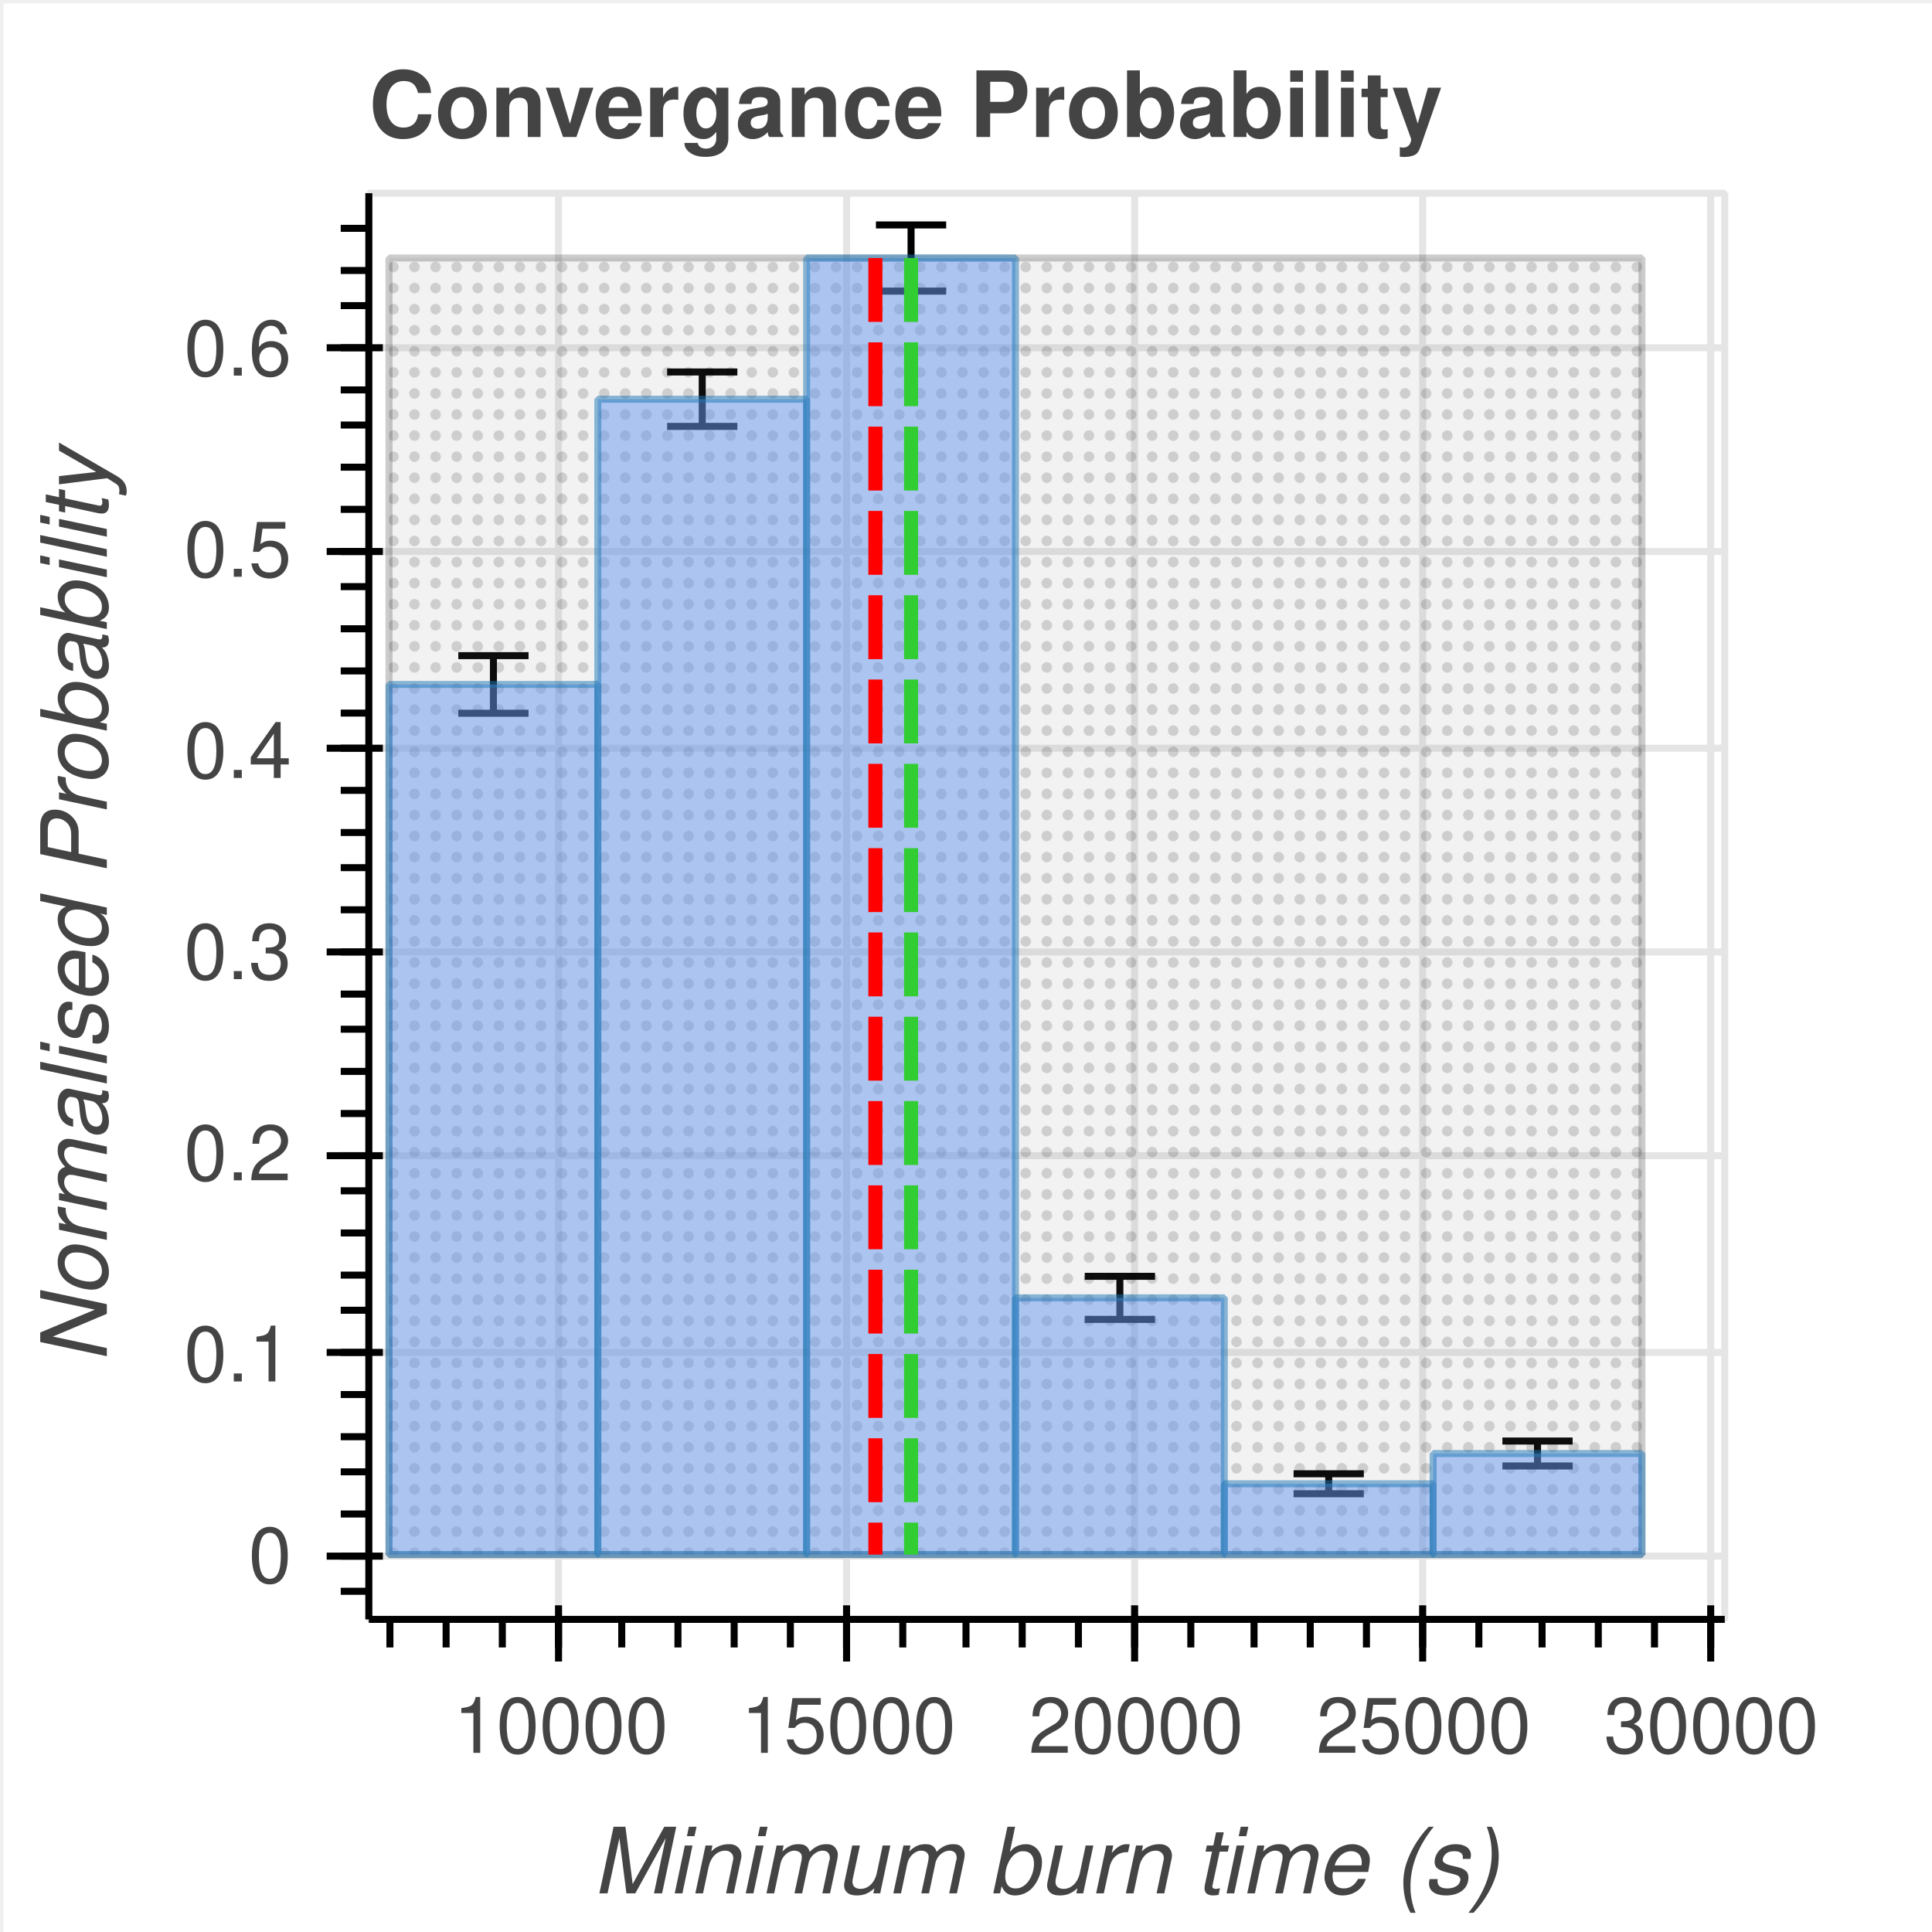
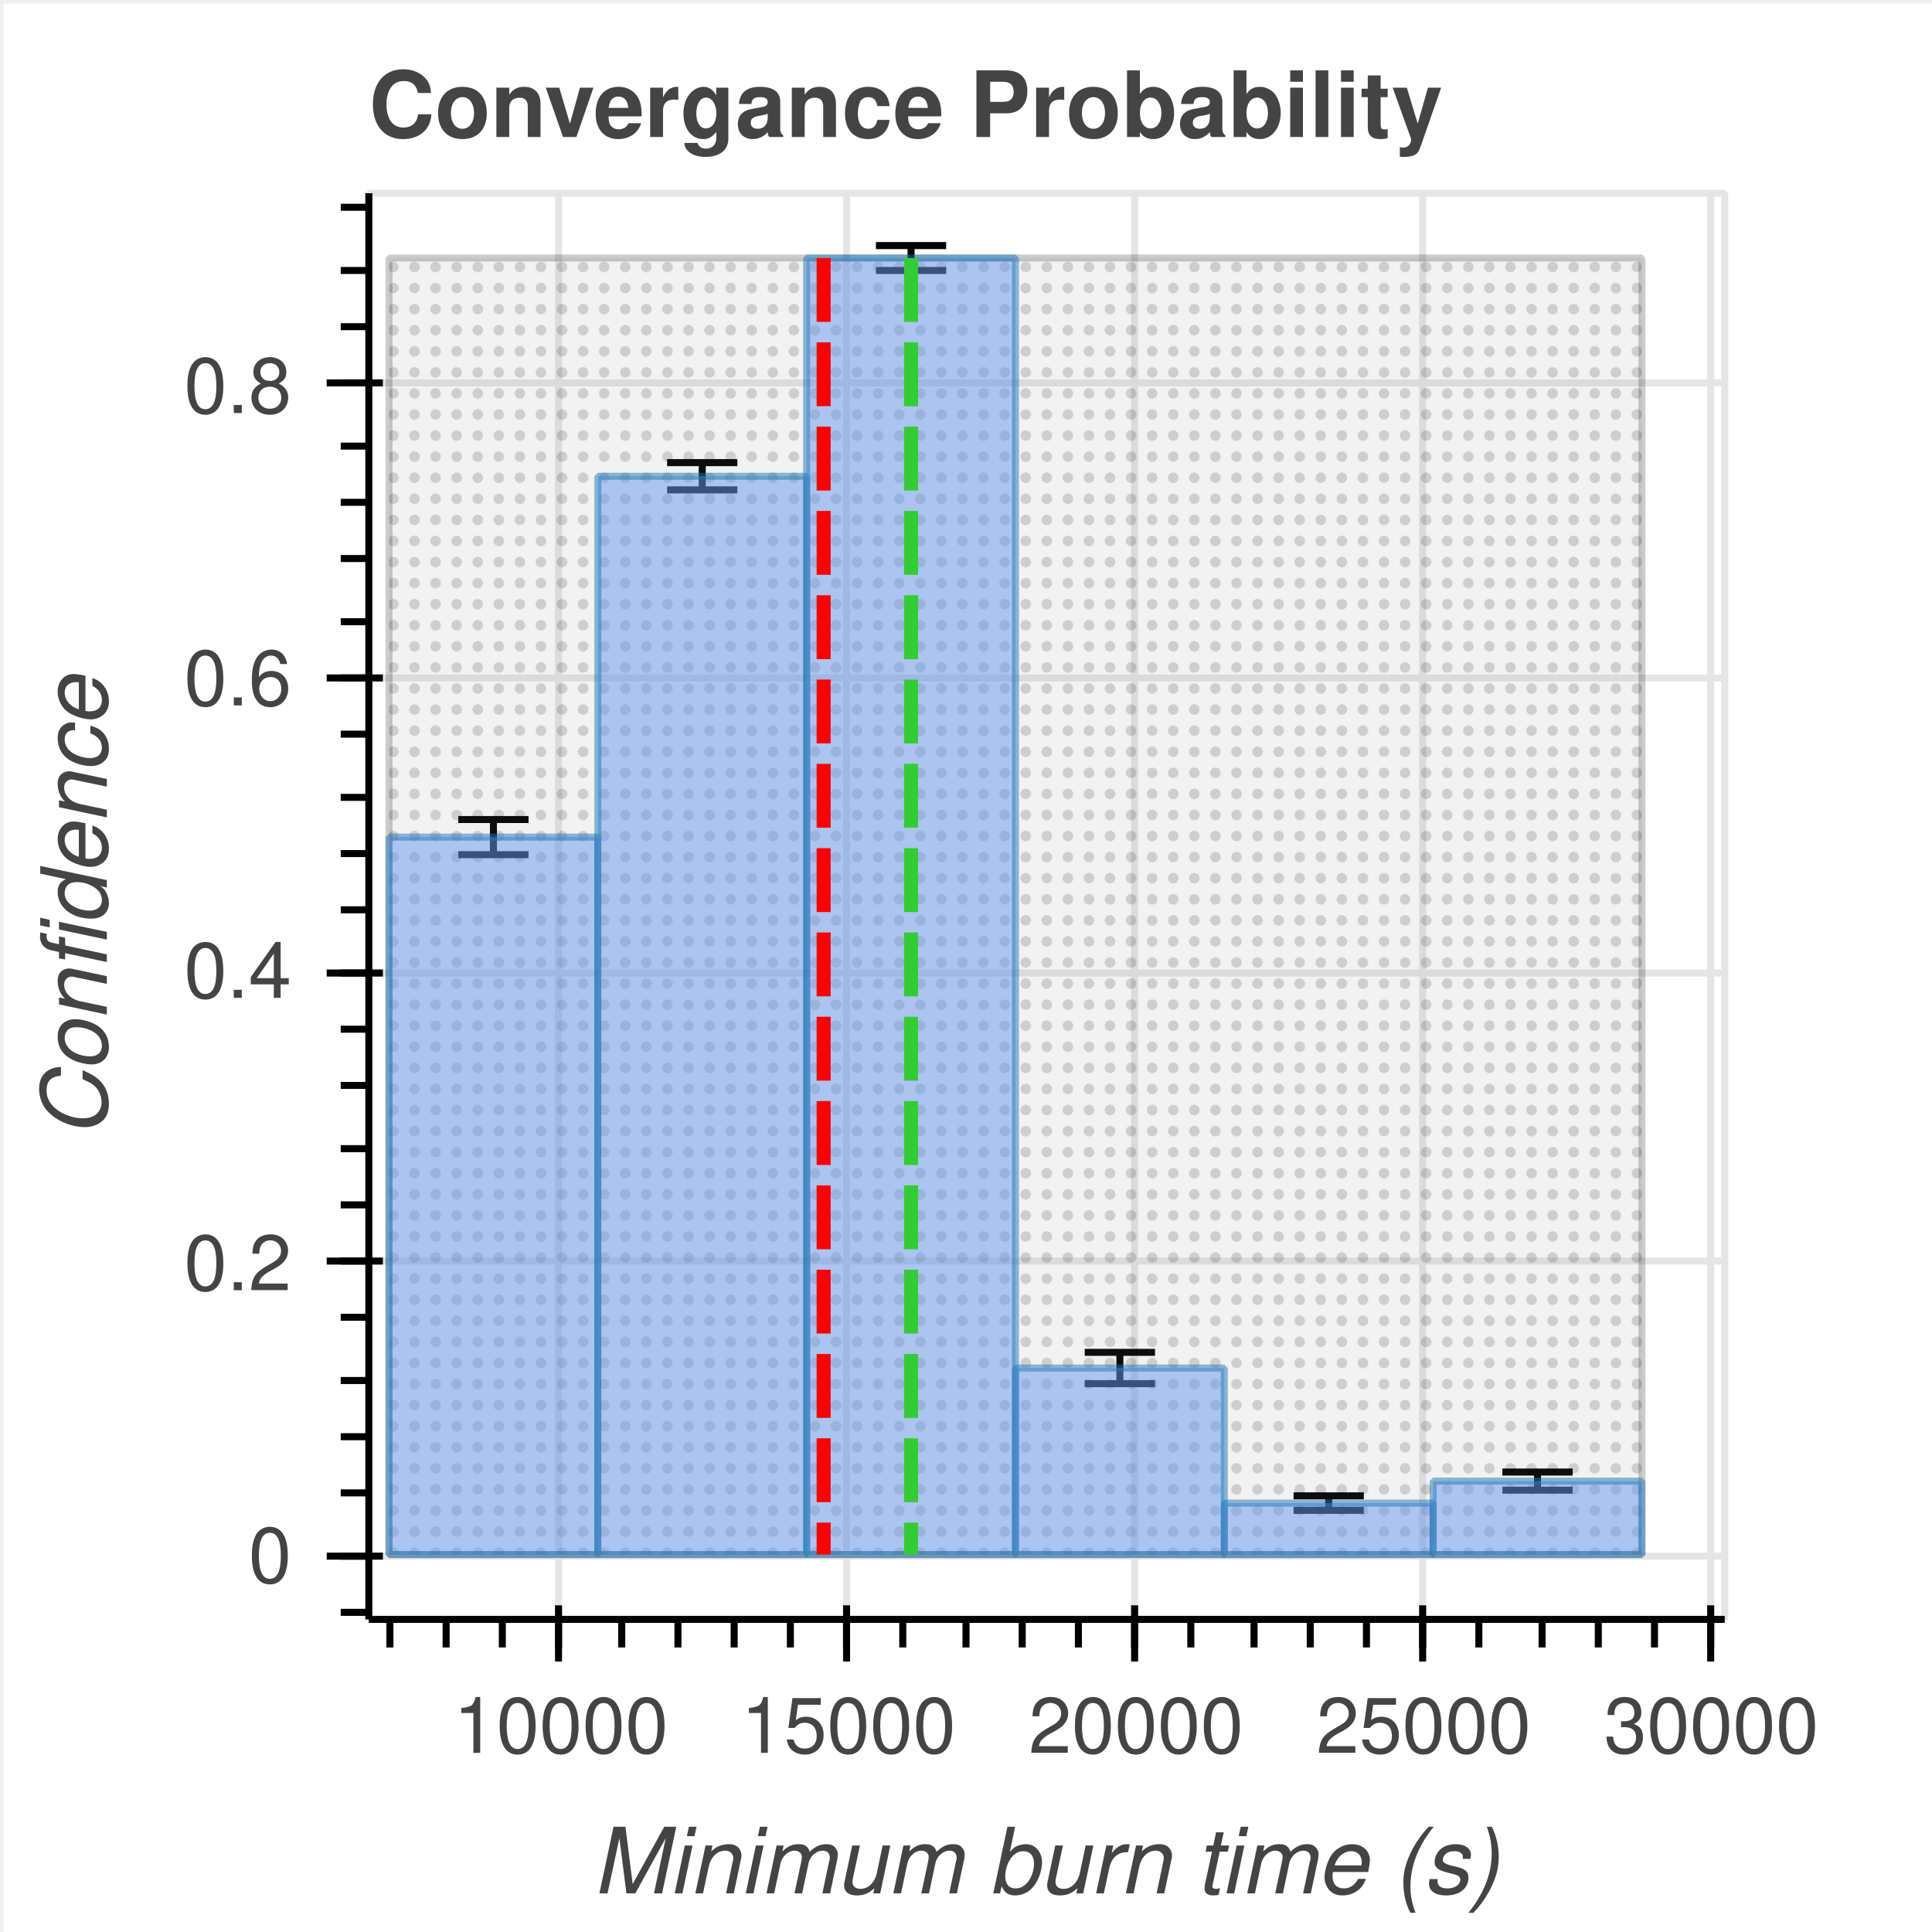
<svg xmlns="http://www.w3.org/2000/svg" version="1.1" width="275" height="275">
  <defs>
-     <clipPath id="okABQofDHxrS">
+     <clipPath id="VFDpTbkfrGnM">
      <path fill="none" stroke="none" d="M 52.5 27.5 L 245.5 27.5 L 245.5 230.5 L 52.5 230.5 L 52.5 27.5 Z" />
    </clipPath>
-     <clipPath id="AQzSIJXloeVr">
+     <clipPath id="zRrkATQVgLIH">
      <path fill="none" stroke="none" d="M 52.5 27.5 L 245.5 27.5 L 245.5 230.5 L 52.5 230.5 L 52.5 27.5 Z" />
    </clipPath>
-     <clipPath id="FKmICSqBufCD">
+     <clipPath id="oBVTkPAOkBqg">
      <path fill="none" stroke="none" d="M 52.5 27.5 L 245.5 27.5 L 245.5 230.5 L 52.5 230.5 L 52.5 27.5 Z" />
    </clipPath>
-     <clipPath id="PNTQvbhWuPrF">
+     <clipPath id="JeRybJEhAfVf">
      <path fill="none" stroke="none" d="M 52.5 27.5 L 245.5 27.5 L 245.5 230.5 L 52.5 230.5 L 52.5 27.5 Z" />
    </clipPath>
-     <pattern id="PebWkRNAfdTr" width="3" height="3" patternUnits="userSpaceOnUse">
+     <pattern id="bHtCPwIXaDcD" width="3" height="3" patternUnits="userSpaceOnUse">
      <path fill="rgb(0,0,0)" stroke="none" paint-order="stroke" d="M 2.75 2 A 0.75 0.75 0 0 0 1.25 2 A 0.75 0.75 0 0 0 2.75 2" fill-opacity="0.149" />
    </pattern>
-     <clipPath id="bGWlvaFXuKvc">
+     <clipPath id="JvSUWaHzgOUM">
      <path fill="none" stroke="none" d="M 52.5 27.5 L 245.5 27.5 L 245.5 230.5 L 52.5 230.5 L 52.5 27.5 Z" />
    </clipPath>
-     <clipPath id="RPecKzwrkXbd">
+     <clipPath id="SochBJWfNEnA">
      <path fill="none" stroke="none" d="M 52.5 27.5 L 245.5 27.5 L 245.5 230.5 L 52.5 230.5 L 52.5 27.5 Z" />
    </clipPath>
-     <clipPath id="PedVrWTyPXeV">
+     <clipPath id="DVoDdqXeSLkz">
      <path fill="none" stroke="none" d="M 52.5 27.5 L 245.5 27.5 L 245.5 230.5 L 52.5 230.5 L 52.5 27.5 Z" />
    </clipPath>
-     <clipPath id="enyTIveJevmE">
+     <clipPath id="evdVPaLEJGcU">
      <path fill="none" stroke="none" d="M 52.5 27.5 L 245.5 27.5 L 245.5 230.5 L 52.5 230.5 L 52.5 27.5 Z" />
    </clipPath>
  </defs>
  <path fill="rgb(255,255,255)" stroke="none" paint-order="stroke" d="M 0.5 0.5 L 275.5 0.5 L 275.5 275.5 L 0.5 275.5 L 0.5 0.5 Z" fill-opacity="1" />
  <rect fill="#FFFFFF" stroke="none" x="52" y="27" width="193" height="203" transform="matrix(1, 0, 0, 1, 0.5, 0.5)" />
  <path fill="rgb(255,255,255)" stroke="none" paint-order="stroke" d="M 52.5 27.5 L 245.5 27.5 L 245.5 230.5 L 52.5 230.5 L 52.5 27.5 Z" fill-opacity="1" />
  <path fill="none" stroke="rgb(229,229,229)" paint-order="fill" d="M 52.5 27.5 L 245.5 27.5 L 245.5 230.5 L 52.5 230.5 L 52.5 27.5 Z" stroke-opacity="1" stroke-linejoin="bevel" stroke-miterlimit="10" />
-   <path fill="none" stroke="rgb(229,229,229)" paint-order="fill" d="M 79.5 230.5 L 79.5 27.5 M 120.5 230.5 L 120.5 27.5 M 161.5 230.5 L 161.5 27.5 M 202.5 230.5 L 202.5 27.5 M 243.5 230.5 L 243.5 27.5" stroke-opacity="1" stroke-linejoin="bevel" stroke-miterlimit="10" clip-path="url(#okABQofDHxrS)" />
-   <path fill="none" stroke="rgb(229,229,229)" paint-order="fill" d="M 52.5 221.5 L 245.5 221.5 M 52.5 192.5 L 245.5 192.5 M 52.5 164.5 L 245.5 164.5 M 52.5 135.5 L 245.5 135.5 M 52.5 106.5 L 245.5 106.5 M 52.5 78.5 L 245.5 78.5 M 52.5 49.5 L 245.5 49.5" stroke-opacity="1" stroke-linejoin="bevel" stroke-miterlimit="10" clip-path="url(#AQzSIJXloeVr)" />
-   <path fill="none" stroke="rgb(0,0,0)" paint-order="fill" d="M 70.233 93.325 L 70.233 101.525" stroke-opacity="1" stroke-linejoin="bevel" stroke-miterlimit="10" clip-path="url(#FKmICSqBufCD)" />
-   <path fill="none" stroke="rgb(0,0,0)" paint-order="fill" d="M 99.956 52.947 L 99.956 60.695" stroke-opacity="1" stroke-linejoin="bevel" stroke-miterlimit="10" clip-path="url(#FKmICSqBufCD)" />
-   <path fill="none" stroke="rgb(0,0,0)" paint-order="fill" d="M 129.68 32.018 L 129.68 41.437" stroke-opacity="1" stroke-linejoin="bevel" stroke-miterlimit="10" clip-path="url(#FKmICSqBufCD)" />
-   <path fill="none" stroke="rgb(0,0,0)" paint-order="fill" d="M 159.403 181.669 L 159.403 187.803" stroke-opacity="1" stroke-linejoin="bevel" stroke-miterlimit="10" clip-path="url(#FKmICSqBufCD)" />
-   <path fill="none" stroke="rgb(0,0,0)" paint-order="fill" d="M 189.127 209.776 L 189.127 212.619" stroke-opacity="1" stroke-linejoin="bevel" stroke-miterlimit="10" clip-path="url(#FKmICSqBufCD)" />
-   <path fill="none" stroke="rgb(0,0,0)" paint-order="fill" d="M 218.85 205.118 L 218.85 208.667" stroke-opacity="1" stroke-linejoin="bevel" stroke-miterlimit="10" clip-path="url(#FKmICSqBufCD)" />
-   <path fill="none" stroke="rgb(0,0,0)" paint-order="fill" d="M 65.233 93.325 L 75.233 93.325" stroke-opacity="1" stroke-linejoin="bevel" stroke-miterlimit="10" clip-path="url(#FKmICSqBufCD)" />
-   <path fill="none" stroke="rgb(0,0,0)" paint-order="fill" d="M 94.956 52.947 L 104.956 52.947" stroke-opacity="1" stroke-linejoin="bevel" stroke-miterlimit="10" clip-path="url(#FKmICSqBufCD)" />
-   <path fill="none" stroke="rgb(0,0,0)" paint-order="fill" d="M 124.68 32.018 L 134.68 32.018" stroke-opacity="1" stroke-linejoin="bevel" stroke-miterlimit="10" clip-path="url(#FKmICSqBufCD)" />
-   <path fill="none" stroke="rgb(0,0,0)" paint-order="fill" d="M 154.403 181.669 L 164.403 181.669" stroke-opacity="1" stroke-linejoin="bevel" stroke-miterlimit="10" clip-path="url(#FKmICSqBufCD)" />
-   <path fill="none" stroke="rgb(0,0,0)" paint-order="fill" d="M 184.127 209.776 L 194.127 209.776" stroke-opacity="1" stroke-linejoin="bevel" stroke-miterlimit="10" clip-path="url(#FKmICSqBufCD)" />
-   <path fill="none" stroke="rgb(0,0,0)" paint-order="fill" d="M 213.85 205.118 L 223.85 205.118" stroke-opacity="1" stroke-linejoin="bevel" stroke-miterlimit="10" clip-path="url(#FKmICSqBufCD)" />
-   <path fill="none" stroke="rgb(0,0,0)" paint-order="fill" d="M 75.233 101.525 L 65.233 101.525" stroke-opacity="1" stroke-linejoin="bevel" stroke-miterlimit="10" clip-path="url(#FKmICSqBufCD)" />
-   <path fill="none" stroke="rgb(0,0,0)" paint-order="fill" d="M 104.956 60.695 L 94.956 60.695" stroke-opacity="1" stroke-linejoin="bevel" stroke-miterlimit="10" clip-path="url(#FKmICSqBufCD)" />
-   <path fill="none" stroke="rgb(0,0,0)" paint-order="fill" d="M 134.68 41.437 L 124.68 41.437" stroke-opacity="1" stroke-linejoin="bevel" stroke-miterlimit="10" clip-path="url(#FKmICSqBufCD)" />
-   <path fill="none" stroke="rgb(0,0,0)" paint-order="fill" d="M 164.403 187.803 L 154.403 187.803" stroke-opacity="1" stroke-linejoin="bevel" stroke-miterlimit="10" clip-path="url(#FKmICSqBufCD)" />
-   <path fill="none" stroke="rgb(0,0,0)" paint-order="fill" d="M 194.127 212.619 L 184.127 212.619" stroke-opacity="1" stroke-linejoin="bevel" stroke-miterlimit="10" clip-path="url(#FKmICSqBufCD)" />
-   <path fill="none" stroke="rgb(0,0,0)" paint-order="fill" d="M 223.85 208.667 L 213.85 208.667" stroke-opacity="1" stroke-linejoin="bevel" stroke-miterlimit="10" clip-path="url(#FKmICSqBufCD)" />
-   <path fill="rgb(128,128,128)" stroke="none" paint-order="stroke" d="M 55.371 36.727 L 233.712 36.727 L 233.712 221.273 L 55.371 221.273 L 55.371 36.727 Z" fill-opacity="0.102" clip-path="url(#PNTQvbhWuPrF)" />
-   <path fill="url(#PebWkRNAfdTr)" stroke="rgb(0,0,0)" paint-order="fill" d="M 55.371 36.727 L 233.712 36.727 L 233.712 221.273 L 55.371 221.273 L 55.371 36.727 Z" clip-path="url(#PNTQvbhWuPrF)" stroke-opacity="0.2" stroke-linejoin="bevel" stroke-miterlimit="10" />
-   <path fill="rgb(100,149,237)" stroke="rgb(31,119,180)" paint-order="fill" d="M 55.371 97.425 L 85.094 97.425 L 85.094 221.273 L 55.371 221.273 L 55.371 97.425 Z" fill-opacity="0.502" clip-path="url(#bGWlvaFXuKvc)" stroke-opacity="0.502" stroke-linejoin="bevel" stroke-miterlimit="10" />
-   <path fill="rgb(100,149,237)" stroke="rgb(31,119,180)" paint-order="fill" d="M 85.094 56.821 L 114.818 56.821 L 114.818 221.273 L 85.094 221.273 L 85.094 56.821 Z" fill-opacity="0.502" clip-path="url(#bGWlvaFXuKvc)" stroke-opacity="0.502" stroke-linejoin="bevel" stroke-miterlimit="10" />
-   <path fill="rgb(100,149,237)" stroke="rgb(31,119,180)" paint-order="fill" d="M 114.818 36.727 L 144.541 36.727 L 144.541 221.273 L 114.818 221.273 L 114.818 36.727 Z" fill-opacity="0.502" clip-path="url(#bGWlvaFXuKvc)" stroke-opacity="0.502" stroke-linejoin="bevel" stroke-miterlimit="10" />
-   <path fill="rgb(100,149,237)" stroke="rgb(31,119,180)" paint-order="fill" d="M 144.541 184.736 L 174.265 184.736 L 174.265 221.273 L 144.541 221.273 L 144.541 184.736 Z" fill-opacity="0.502" clip-path="url(#bGWlvaFXuKvc)" stroke-opacity="0.502" stroke-linejoin="bevel" stroke-miterlimit="10" />
-   <path fill="rgb(100,149,237)" stroke="rgb(31,119,180)" paint-order="fill" d="M 174.265 211.198 L 203.989 211.198 L 203.989 221.273 L 174.265 221.273 L 174.265 211.198 Z" fill-opacity="0.502" clip-path="url(#bGWlvaFXuKvc)" stroke-opacity="0.502" stroke-linejoin="bevel" stroke-miterlimit="10" />
-   <path fill="rgb(100,149,237)" stroke="rgb(31,119,180)" paint-order="fill" d="M 203.989 206.892 L 233.712 206.892 L 233.712 221.273 L 203.989 221.273 L 203.989 206.892 Z" fill-opacity="0.502" clip-path="url(#bGWlvaFXuKvc)" stroke-opacity="0.502" stroke-linejoin="bevel" stroke-miterlimit="10" />
+   <path fill="none" stroke="rgb(229,229,229)" paint-order="fill" d="M 79.5 230.5 L 79.5 27.5 M 120.5 230.5 L 120.5 27.5 M 161.5 230.5 L 161.5 27.5 M 202.5 230.5 L 202.5 27.5 M 243.5 230.5 L 243.5 27.5" stroke-opacity="1" stroke-linejoin="bevel" stroke-miterlimit="10" clip-path="url(#VFDpTbkfrGnM)" />
+   <path fill="none" stroke="rgb(229,229,229)" paint-order="fill" d="M 52.5 221.5 L 245.5 221.5 M 52.5 179.5 L 245.5 179.5 M 52.5 138.5 L 245.5 138.5 M 52.5 96.5 L 245.5 96.5 M 52.5 54.5 L 245.5 54.5" stroke-opacity="1" stroke-linejoin="bevel" stroke-miterlimit="10" clip-path="url(#zRrkATQVgLIH)" />
+   <path fill="none" stroke="rgb(0,0,0)" paint-order="fill" d="M 70.233 116.651 L 70.233 121.654" stroke-opacity="1" stroke-linejoin="bevel" stroke-miterlimit="10" clip-path="url(#oBVTkPAOkBqg)" />
+   <path fill="none" stroke="rgb(0,0,0)" paint-order="fill" d="M 99.956 65.85 L 99.956 69.729" stroke-opacity="1" stroke-linejoin="bevel" stroke-miterlimit="10" clip-path="url(#oBVTkPAOkBqg)" />
+   <path fill="none" stroke="rgb(0,0,0)" paint-order="fill" d="M 129.68 34.954 L 129.68 38.5" stroke-opacity="1" stroke-linejoin="bevel" stroke-miterlimit="10" clip-path="url(#oBVTkPAOkBqg)" />
+   <path fill="none" stroke="rgb(0,0,0)" paint-order="fill" d="M 159.403 192.491 L 159.403 196.95" stroke-opacity="1" stroke-linejoin="bevel" stroke-miterlimit="10" clip-path="url(#oBVTkPAOkBqg)" />
+   <path fill="none" stroke="rgb(0,0,0)" paint-order="fill" d="M 189.127 212.918 L 189.127 214.984" stroke-opacity="1" stroke-linejoin="bevel" stroke-miterlimit="10" clip-path="url(#oBVTkPAOkBqg)" />
+   <path fill="none" stroke="rgb(0,0,0)" paint-order="fill" d="M 218.85 209.533 L 218.85 212.111" stroke-opacity="1" stroke-linejoin="bevel" stroke-miterlimit="10" clip-path="url(#oBVTkPAOkBqg)" />
+   <path fill="none" stroke="rgb(0,0,0)" paint-order="fill" d="M 65.233 116.651 L 75.233 116.651" stroke-opacity="1" stroke-linejoin="bevel" stroke-miterlimit="10" clip-path="url(#oBVTkPAOkBqg)" />
+   <path fill="none" stroke="rgb(0,0,0)" paint-order="fill" d="M 94.956 65.85 L 104.956 65.85" stroke-opacity="1" stroke-linejoin="bevel" stroke-miterlimit="10" clip-path="url(#oBVTkPAOkBqg)" />
+   <path fill="none" stroke="rgb(0,0,0)" paint-order="fill" d="M 124.68 34.954 L 134.68 34.954" stroke-opacity="1" stroke-linejoin="bevel" stroke-miterlimit="10" clip-path="url(#oBVTkPAOkBqg)" />
+   <path fill="none" stroke="rgb(0,0,0)" paint-order="fill" d="M 154.403 192.491 L 164.403 192.491" stroke-opacity="1" stroke-linejoin="bevel" stroke-miterlimit="10" clip-path="url(#oBVTkPAOkBqg)" />
+   <path fill="none" stroke="rgb(0,0,0)" paint-order="fill" d="M 184.127 212.918 L 194.127 212.918" stroke-opacity="1" stroke-linejoin="bevel" stroke-miterlimit="10" clip-path="url(#oBVTkPAOkBqg)" />
+   <path fill="none" stroke="rgb(0,0,0)" paint-order="fill" d="M 213.85 209.533 L 223.85 209.533" stroke-opacity="1" stroke-linejoin="bevel" stroke-miterlimit="10" clip-path="url(#oBVTkPAOkBqg)" />
+   <path fill="none" stroke="rgb(0,0,0)" paint-order="fill" d="M 75.233 121.654 L 65.233 121.654" stroke-opacity="1" stroke-linejoin="bevel" stroke-miterlimit="10" clip-path="url(#oBVTkPAOkBqg)" />
+   <path fill="none" stroke="rgb(0,0,0)" paint-order="fill" d="M 104.956 69.729 L 94.956 69.729" stroke-opacity="1" stroke-linejoin="bevel" stroke-miterlimit="10" clip-path="url(#oBVTkPAOkBqg)" />
+   <path fill="none" stroke="rgb(0,0,0)" paint-order="fill" d="M 134.68 38.5 L 124.68 38.5" stroke-opacity="1" stroke-linejoin="bevel" stroke-miterlimit="10" clip-path="url(#oBVTkPAOkBqg)" />
+   <path fill="none" stroke="rgb(0,0,0)" paint-order="fill" d="M 164.403 196.95 L 154.403 196.95" stroke-opacity="1" stroke-linejoin="bevel" stroke-miterlimit="10" clip-path="url(#oBVTkPAOkBqg)" />
+   <path fill="none" stroke="rgb(0,0,0)" paint-order="fill" d="M 194.127 214.984 L 184.127 214.984" stroke-opacity="1" stroke-linejoin="bevel" stroke-miterlimit="10" clip-path="url(#oBVTkPAOkBqg)" />
+   <path fill="none" stroke="rgb(0,0,0)" paint-order="fill" d="M 223.85 212.111 L 213.85 212.111" stroke-opacity="1" stroke-linejoin="bevel" stroke-miterlimit="10" clip-path="url(#oBVTkPAOkBqg)" />
+   <path fill="rgb(128,128,128)" stroke="none" paint-order="stroke" d="M 55.371 36.727 L 233.712 36.727 L 233.712 221.273 L 55.371 221.273 L 55.371 36.727 Z" fill-opacity="0.102" clip-path="url(#JeRybJEhAfVf)" />
+   <path fill="url(#bHtCPwIXaDcD)" stroke="rgb(0,0,0)" paint-order="fill" d="M 55.371 36.727 L 233.712 36.727 L 233.712 221.273 L 55.371 221.273 L 55.371 36.727 Z" clip-path="url(#JeRybJEhAfVf)" stroke-opacity="0.2" stroke-linejoin="bevel" stroke-miterlimit="10" />
+   <path fill="rgb(100,149,237)" stroke="rgb(31,119,180)" paint-order="fill" d="M 55.371 119.153 L 85.094 119.153 L 85.094 221.273 L 55.371 221.273 L 55.371 119.153 Z" fill-opacity="0.502" clip-path="url(#JvSUWaHzgOUM)" stroke-opacity="0.502" stroke-linejoin="bevel" stroke-miterlimit="10" />
+   <path fill="rgb(100,149,237)" stroke="rgb(31,119,180)" paint-order="fill" d="M 85.094 67.789 L 114.818 67.789 L 114.818 221.273 L 85.094 221.273 L 85.094 67.789 Z" fill-opacity="0.502" clip-path="url(#JvSUWaHzgOUM)" stroke-opacity="0.502" stroke-linejoin="bevel" stroke-miterlimit="10" />
+   <path fill="rgb(100,149,237)" stroke="rgb(31,119,180)" paint-order="fill" d="M 114.818 36.727 L 144.541 36.727 L 144.541 221.273 L 114.818 221.273 L 114.818 36.727 Z" fill-opacity="0.502" clip-path="url(#JvSUWaHzgOUM)" stroke-opacity="0.502" stroke-linejoin="bevel" stroke-miterlimit="10" />
+   <path fill="rgb(100,149,237)" stroke="rgb(31,119,180)" paint-order="fill" d="M 144.541 194.72 L 174.265 194.72 L 174.265 221.273 L 144.541 221.273 L 144.541 194.72 Z" fill-opacity="0.502" clip-path="url(#JvSUWaHzgOUM)" stroke-opacity="0.502" stroke-linejoin="bevel" stroke-miterlimit="10" />
+   <path fill="rgb(100,149,237)" stroke="rgb(31,119,180)" paint-order="fill" d="M 174.265 213.951 L 203.989 213.951 L 203.989 221.273 L 174.265 221.273 L 174.265 213.951 Z" fill-opacity="0.502" clip-path="url(#JvSUWaHzgOUM)" stroke-opacity="0.502" stroke-linejoin="bevel" stroke-miterlimit="10" />
+   <path fill="rgb(100,149,237)" stroke="rgb(31,119,180)" paint-order="fill" d="M 203.989 210.822 L 233.712 210.822 L 233.712 221.273 L 203.989 221.273 L 203.989 210.822 Z" fill-opacity="0.502" clip-path="url(#JvSUWaHzgOUM)" stroke-opacity="0.502" stroke-linejoin="bevel" stroke-miterlimit="10" />
  <path fill="none" stroke="rgb(0,0,0)" paint-order="fill" d="M 52.5 230.5 L 245.5 230.5" stroke-opacity="1" stroke-linejoin="bevel" stroke-miterlimit="10" />
  <path fill="none" stroke="rgb(0,0,0)" paint-order="fill" d="M 79.5 236.5 L 79.5 228.5 M 120.5 236.5 L 120.5 228.5 M 161.5 236.5 L 161.5 228.5 M 202.5 236.5 L 202.5 228.5 M 243.5 236.5 L 243.5 228.5" stroke-opacity="1" stroke-linejoin="bevel" stroke-miterlimit="10" />
  <path fill="none" stroke="rgb(0,0,0)" paint-order="fill" d="M 71.5 234.5 L 71.5 230.5 M 63.5 234.5 L 63.5 230.5 M 55.5 234.5 L 55.5 230.5 M 79.5 234.5 L 79.5 230.5 M 88.5 234.5 L 88.5 230.5 M 96.5 234.5 L 96.5 230.5 M 104.5 234.5 L 104.5 230.5 M 112.5 234.5 L 112.5 230.5 M 120.5 234.5 L 120.5 230.5 M 128.5 234.5 L 128.5 230.5 M 137.5 234.5 L 137.5 230.5 M 145.5 234.5 L 145.5 230.5 M 153.5 234.5 L 153.5 230.5 M 161.5 234.5 L 161.5 230.5 M 169.5 234.5 L 169.5 230.5 M 178.5 234.5 L 178.5 230.5 M 186.5 234.5 L 186.5 230.5 M 194.5 234.5 L 194.5 230.5 M 202.5 234.5 L 202.5 230.5 M 210.5 234.5 L 210.5 230.5 M 219.5 234.5 L 219.5 230.5 M 227.5 234.5 L 227.5 230.5 M 235.5 234.5 L 235.5 230.5 M 243.5 234.5 L 243.5 230.5" stroke-opacity="1" stroke-linejoin="bevel" stroke-miterlimit="10" />
  <text fill="rgb(68,68,68)" stroke="none" font-family="helvetica" font-size="11px" font-style="normal" font-weight="normal" text-decoration="normal" x="64.04" y="249" text-anchor="start" dominant-baseline="alphabetic" transform="matrix(1, 0, 0, 1, 0.5, 0.5)" fill-opacity="1">10000</text>
  <text fill="none" stroke="rgb(0,0,0)" font-family="helvetica" font-size="11px" font-style="normal" font-weight="normal" text-decoration="normal" x="64.04" y="249" text-anchor="start" dominant-baseline="alphabetic" transform="matrix(1, 0, 0, 1, 0.5, 0.5)" stroke-opacity="0" stroke-linejoin="bevel" stroke-miterlimit="10">10000</text>
  <text fill="rgb(68,68,68)" stroke="none" font-family="helvetica" font-size="11px" font-style="normal" font-weight="normal" text-decoration="normal" x="104.978" y="249" text-anchor="start" dominant-baseline="alphabetic" transform="matrix(1, 0, 0, 1, 0.5, 0.5)" fill-opacity="1">15000</text>
  <text fill="none" stroke="rgb(0,0,0)" font-family="helvetica" font-size="11px" font-style="normal" font-weight="normal" text-decoration="normal" x="104.978" y="249" text-anchor="start" dominant-baseline="alphabetic" transform="matrix(1, 0, 0, 1, 0.5, 0.5)" stroke-opacity="0" stroke-linejoin="bevel" stroke-miterlimit="10">15000</text>
  <text fill="rgb(68,68,68)" stroke="none" font-family="helvetica" font-size="11px" font-style="normal" font-weight="normal" text-decoration="normal" x="145.917" y="249" text-anchor="start" dominant-baseline="alphabetic" transform="matrix(1, 0, 0, 1, 0.5, 0.5)" fill-opacity="1">20000</text>
  <text fill="none" stroke="rgb(0,0,0)" font-family="helvetica" font-size="11px" font-style="normal" font-weight="normal" text-decoration="normal" x="145.917" y="249" text-anchor="start" dominant-baseline="alphabetic" transform="matrix(1, 0, 0, 1, 0.5, 0.5)" stroke-opacity="0" stroke-linejoin="bevel" stroke-miterlimit="10">20000</text>
  <text fill="rgb(68,68,68)" stroke="none" font-family="helvetica" font-size="11px" font-style="normal" font-weight="normal" text-decoration="normal" x="186.856" y="249" text-anchor="start" dominant-baseline="alphabetic" transform="matrix(1, 0, 0, 1, 0.5, 0.5)" fill-opacity="1">25000</text>
  <text fill="none" stroke="rgb(0,0,0)" font-family="helvetica" font-size="11px" font-style="normal" font-weight="normal" text-decoration="normal" x="186.856" y="249" text-anchor="start" dominant-baseline="alphabetic" transform="matrix(1, 0, 0, 1, 0.5, 0.5)" stroke-opacity="0" stroke-linejoin="bevel" stroke-miterlimit="10">25000</text>
  <text fill="rgb(68,68,68)" stroke="none" font-family="helvetica" font-size="11px" font-style="normal" font-weight="normal" text-decoration="normal" x="227.795" y="249" text-anchor="start" dominant-baseline="alphabetic" transform="matrix(1, 0, 0, 1, 0.5, 0.5)" fill-opacity="1">30000</text>
  <text fill="none" stroke="rgb(0,0,0)" font-family="helvetica" font-size="11px" font-style="normal" font-weight="normal" text-decoration="normal" x="227.795" y="249" text-anchor="start" dominant-baseline="alphabetic" transform="matrix(1, 0, 0, 1, 0.5, 0.5)" stroke-opacity="0" stroke-linejoin="bevel" stroke-miterlimit="10">30000</text>
  <text fill="rgb(68,68,68)" stroke="none" font-family="helvetica" font-size="13px" font-style="italic" font-weight="normal" text-decoration="normal" x="83.852" y="269" text-anchor="start" dominant-baseline="alphabetic" transform="matrix(1, 0, 0, 1, 0.5, 0.5)" fill-opacity="1">Minimum burn time (s)</text>
  <text fill="none" stroke="rgb(0,0,0)" font-family="helvetica" font-size="13px" font-style="italic" font-weight="normal" text-decoration="normal" x="83.852" y="269" text-anchor="start" dominant-baseline="alphabetic" transform="matrix(1, 0, 0, 1, 0.5, 0.5)" stroke-opacity="0" stroke-linejoin="bevel" stroke-miterlimit="10">Minimum burn time (s)</text>
  <path fill="none" stroke="rgb(0,0,0)" paint-order="fill" d="M 52.5 230.5 L 52.5 27.5" stroke-opacity="1" stroke-linejoin="bevel" stroke-miterlimit="10" />
-   <path fill="none" stroke="rgb(0,0,0)" paint-order="fill" d="M 46.5 221.5 L 54.5 221.5 M 46.5 192.5 L 54.5 192.5 M 46.5 164.5 L 54.5 164.5 M 46.5 135.5 L 54.5 135.5 M 46.5 106.5 L 54.5 106.5 M 46.5 78.5 L 54.5 78.5 M 46.5 49.5 L 54.5 49.5" stroke-opacity="1" stroke-linejoin="bevel" stroke-miterlimit="10" />
-   <path fill="none" stroke="rgb(0,0,0)" paint-order="fill" d="M 48.5 226.5 L 52.5 226.5 M 48.5 221.5 L 52.5 221.5 M 48.5 215.5 L 52.5 215.5 M 48.5 209.5 L 52.5 209.5 M 48.5 204.5 L 52.5 204.5 M 48.5 198.5 L 52.5 198.5 M 48.5 192.5 L 52.5 192.5 M 48.5 186.5 L 52.5 186.5 M 48.5 181.5 L 52.5 181.5 M 48.5 175.5 L 52.5 175.5 M 48.5 169.5 L 52.5 169.5 M 48.5 164.5 L 52.5 164.5 M 48.5 158.5 L 52.5 158.5 M 48.5 152.5 L 52.5 152.5 M 48.5 146.5 L 52.5 146.5 M 48.5 141.5 L 52.5 141.5 M 48.5 135.5 L 52.5 135.5 M 48.5 129.5 L 52.5 129.5 M 48.5 123.5 L 52.5 123.5 M 48.5 118.5 L 52.5 118.5 M 48.5 112.5 L 52.5 112.5 M 48.5 106.5 L 52.5 106.5 M 48.5 101.5 L 52.5 101.5 M 48.5 95.5 L 52.5 95.5 M 48.5 89.5 L 52.5 89.5 M 48.5 83.5 L 52.5 83.5 M 48.5 78.5 L 52.5 78.5 M 48.5 72.5 L 52.5 72.5 M 48.5 66.5 L 52.5 66.5 M 48.5 60.5 L 52.5 60.5 M 48.5 55.5 L 52.5 55.5 M 48.5 49.5 L 52.5 49.5 M 48.5 43.5 L 52.5 43.5 M 48.5 38.5 L 52.5 38.5 M 48.5 32.5 L 52.5 32.5" stroke-opacity="1" stroke-linejoin="bevel" stroke-miterlimit="10" />
+   <path fill="none" stroke="rgb(0,0,0)" paint-order="fill" d="M 46.5 221.5 L 54.5 221.5 M 46.5 179.5 L 54.5 179.5 M 46.5 138.5 L 54.5 138.5 M 46.5 96.5 L 54.5 96.5 M 46.5 54.5 L 54.5 54.5" stroke-opacity="1" stroke-linejoin="bevel" stroke-miterlimit="10" />
+   <path fill="none" stroke="rgb(0,0,0)" paint-order="fill" d="M 48.5 229.5 L 52.5 229.5 M 48.5 221.5 L 52.5 221.5 M 48.5 212.5 L 52.5 212.5 M 48.5 204.5 L 52.5 204.5 M 48.5 196.5 L 52.5 196.5 M 48.5 187.5 L 52.5 187.5 M 48.5 179.5 L 52.5 179.5 M 48.5 171.5 L 52.5 171.5 M 48.5 163.5 L 52.5 163.5 M 48.5 154.5 L 52.5 154.5 M 48.5 146.5 L 52.5 146.5 M 48.5 138.5 L 52.5 138.5 M 48.5 129.5 L 52.5 129.5 M 48.5 121.5 L 52.5 121.5 M 48.5 113.5 L 52.5 113.5 M 48.5 104.5 L 52.5 104.5 M 48.5 96.5 L 52.5 96.5 M 48.5 88.5 L 52.5 88.5 M 48.5 79.5 L 52.5 79.5 M 48.5 71.5 L 52.5 71.5 M 48.5 63.5 L 52.5 63.5 M 48.5 54.5 L 52.5 54.5 M 48.5 46.5 L 52.5 46.5 M 48.5 38.5 L 52.5 38.5 M 48.5 29.5 L 52.5 29.5" stroke-opacity="1" stroke-linejoin="bevel" stroke-miterlimit="10" />
  <text fill="rgb(68,68,68)" stroke="none" font-family="helvetica" font-size="11px" font-style="normal" font-weight="normal" text-decoration="normal" x="34.882" y="224.773" text-anchor="start" dominant-baseline="alphabetic" transform="matrix(1, 0, 0, 1, 0.5, 0.5)" fill-opacity="1">0</text>
  <text fill="none" stroke="rgb(0,0,0)" font-family="helvetica" font-size="11px" font-style="normal" font-weight="normal" text-decoration="normal" x="34.882" y="224.773" text-anchor="start" dominant-baseline="alphabetic" transform="matrix(1, 0, 0, 1, 0.5, 0.5)" stroke-opacity="0" stroke-linejoin="bevel" stroke-miterlimit="10">0</text>
-   <text fill="rgb(68,68,68)" stroke="none" font-family="helvetica" font-size="11px" font-style="normal" font-weight="normal" text-decoration="normal" x="25.708" y="196.137" text-anchor="start" dominant-baseline="alphabetic" transform="matrix(1, 0, 0, 1, 0.5, 0.5)" fill-opacity="1">0.1</text>
-   <text fill="none" stroke="rgb(0,0,0)" font-family="helvetica" font-size="11px" font-style="normal" font-weight="normal" text-decoration="normal" x="25.708" y="196.137" text-anchor="start" dominant-baseline="alphabetic" transform="matrix(1, 0, 0, 1, 0.5, 0.5)" stroke-opacity="0" stroke-linejoin="bevel" stroke-miterlimit="10">0.1</text>
-   <text fill="rgb(68,68,68)" stroke="none" font-family="helvetica" font-size="11px" font-style="normal" font-weight="normal" text-decoration="normal" x="25.708" y="167.502" text-anchor="start" dominant-baseline="alphabetic" transform="matrix(1, 0, 0, 1, 0.5, 0.5)" fill-opacity="1">0.2</text>
-   <text fill="none" stroke="rgb(0,0,0)" font-family="helvetica" font-size="11px" font-style="normal" font-weight="normal" text-decoration="normal" x="25.708" y="167.502" text-anchor="start" dominant-baseline="alphabetic" transform="matrix(1, 0, 0, 1, 0.5, 0.5)" stroke-opacity="0" stroke-linejoin="bevel" stroke-miterlimit="10">0.2</text>
-   <text fill="rgb(68,68,68)" stroke="none" font-family="helvetica" font-size="11px" font-style="normal" font-weight="normal" text-decoration="normal" x="25.708" y="138.866" text-anchor="start" dominant-baseline="alphabetic" transform="matrix(1, 0, 0, 1, 0.5, 0.5)" fill-opacity="1">0.3</text>
-   <text fill="none" stroke="rgb(0,0,0)" font-family="helvetica" font-size="11px" font-style="normal" font-weight="normal" text-decoration="normal" x="25.708" y="138.866" text-anchor="start" dominant-baseline="alphabetic" transform="matrix(1, 0, 0, 1, 0.5, 0.5)" stroke-opacity="0" stroke-linejoin="bevel" stroke-miterlimit="10">0.3</text>
-   <text fill="rgb(68,68,68)" stroke="none" font-family="helvetica" font-size="11px" font-style="normal" font-weight="normal" text-decoration="normal" x="25.708" y="110.23" text-anchor="start" dominant-baseline="alphabetic" transform="matrix(1, 0, 0, 1, 0.5, 0.5)" fill-opacity="1">0.4</text>
-   <text fill="none" stroke="rgb(0,0,0)" font-family="helvetica" font-size="11px" font-style="normal" font-weight="normal" text-decoration="normal" x="25.708" y="110.23" text-anchor="start" dominant-baseline="alphabetic" transform="matrix(1, 0, 0, 1, 0.5, 0.5)" stroke-opacity="0" stroke-linejoin="bevel" stroke-miterlimit="10">0.4</text>
-   <text fill="rgb(68,68,68)" stroke="none" font-family="helvetica" font-size="11px" font-style="normal" font-weight="normal" text-decoration="normal" x="25.708" y="81.595" text-anchor="start" dominant-baseline="alphabetic" transform="matrix(1, 0, 0, 1, 0.5, 0.5)" fill-opacity="1">0.5</text>
-   <text fill="none" stroke="rgb(0,0,0)" font-family="helvetica" font-size="11px" font-style="normal" font-weight="normal" text-decoration="normal" x="25.708" y="81.595" text-anchor="start" dominant-baseline="alphabetic" transform="matrix(1, 0, 0, 1, 0.5, 0.5)" stroke-opacity="0" stroke-linejoin="bevel" stroke-miterlimit="10">0.5</text>
-   <text fill="rgb(68,68,68)" stroke="none" font-family="helvetica" font-size="11px" font-style="normal" font-weight="normal" text-decoration="normal" x="25.708" y="52.959" text-anchor="start" dominant-baseline="alphabetic" transform="matrix(1, 0, 0, 1, 0.5, 0.5)" fill-opacity="1">0.6</text>
-   <text fill="none" stroke="rgb(0,0,0)" font-family="helvetica" font-size="11px" font-style="normal" font-weight="normal" text-decoration="normal" x="25.708" y="52.959" text-anchor="start" dominant-baseline="alphabetic" transform="matrix(1, 0, 0, 1, 0.5, 0.5)" stroke-opacity="0" stroke-linejoin="bevel" stroke-miterlimit="10">0.6</text>
-   <text fill="rgb(68,68,68)" stroke="none" font-family="helvetica" font-size="13px" font-style="italic" font-weight="normal" text-decoration="normal" x="-47.317" y="125.5" text-anchor="start" dominant-baseline="alphabetic" transform="matrix(6.123233995736766e-17, -1, 1, 6.123233995736766e-17, -110.2915, 146.7085)" fill-opacity="1">Normalised Probability</text>
-   <text fill="none" stroke="rgb(0,0,0)" font-family="helvetica" font-size="13px" font-style="italic" font-weight="normal" text-decoration="normal" x="-47.317" y="125.5" text-anchor="start" dominant-baseline="alphabetic" transform="matrix(6.123233995736766e-17, -1, 1, 6.123233995736766e-17, -110.2915, 146.7085)" stroke-opacity="0" stroke-linejoin="bevel" stroke-miterlimit="10">Normalised Probability</text>
-   <path fill="rgb(255,249,186)" stroke="rgb(255,0,0)" paint-order="fill" d="M 124.602 36.727 L 124.602 36.727 L 124.602 221.273 L 124.602 221.273 L 124.602 36.727 Z" fill-opacity="0.4" clip-path="url(#RPecKzwrkXbd)" stroke-opacity="1" stroke-linejoin="bevel" stroke-miterlimit="10" stroke-width="2" stroke-dasharray="6" />
-   <path fill="rgb(255,249,186)" stroke="rgb(50,205,50)" paint-order="fill" d="M 129.68 36.727 L 129.68 36.727 L 129.68 221.273 L 129.68 221.273 L 129.68 36.727 Z" fill-opacity="0.4" clip-path="url(#PedVrWTyPXeV)" stroke-opacity="1" stroke-linejoin="bevel" stroke-miterlimit="10" stroke-width="2" stroke-dasharray="6" />
+   <text fill="rgb(68,68,68)" stroke="none" font-family="helvetica" font-size="11px" font-style="normal" font-weight="normal" text-decoration="normal" x="25.708" y="183.152" text-anchor="start" dominant-baseline="alphabetic" transform="matrix(1, 0, 0, 1, 0.5, 0.5)" fill-opacity="1">0.2</text>
+   <text fill="none" stroke="rgb(0,0,0)" font-family="helvetica" font-size="11px" font-style="normal" font-weight="normal" text-decoration="normal" x="25.708" y="183.152" text-anchor="start" dominant-baseline="alphabetic" transform="matrix(1, 0, 0, 1, 0.5, 0.5)" stroke-opacity="0" stroke-linejoin="bevel" stroke-miterlimit="10">0.2</text>
+   <text fill="rgb(68,68,68)" stroke="none" font-family="helvetica" font-size="11px" font-style="normal" font-weight="normal" text-decoration="normal" x="25.708" y="141.531" text-anchor="start" dominant-baseline="alphabetic" transform="matrix(1, 0, 0, 1, 0.5, 0.5)" fill-opacity="1">0.4</text>
+   <text fill="none" stroke="rgb(0,0,0)" font-family="helvetica" font-size="11px" font-style="normal" font-weight="normal" text-decoration="normal" x="25.708" y="141.531" text-anchor="start" dominant-baseline="alphabetic" transform="matrix(1, 0, 0, 1, 0.5, 0.5)" stroke-opacity="0" stroke-linejoin="bevel" stroke-miterlimit="10">0.4</text>
+   <text fill="rgb(68,68,68)" stroke="none" font-family="helvetica" font-size="11px" font-style="normal" font-weight="normal" text-decoration="normal" x="25.708" y="99.911" text-anchor="start" dominant-baseline="alphabetic" transform="matrix(1, 0, 0, 1, 0.5, 0.5)" fill-opacity="1">0.6</text>
+   <text fill="none" stroke="rgb(0,0,0)" font-family="helvetica" font-size="11px" font-style="normal" font-weight="normal" text-decoration="normal" x="25.708" y="99.911" text-anchor="start" dominant-baseline="alphabetic" transform="matrix(1, 0, 0, 1, 0.5, 0.5)" stroke-opacity="0" stroke-linejoin="bevel" stroke-miterlimit="10">0.6</text>
+   <text fill="rgb(68,68,68)" stroke="none" font-family="helvetica" font-size="11px" font-style="normal" font-weight="normal" text-decoration="normal" x="25.708" y="58.29" text-anchor="start" dominant-baseline="alphabetic" transform="matrix(1, 0, 0, 1, 0.5, 0.5)" fill-opacity="1">0.8</text>
+   <text fill="none" stroke="rgb(0,0,0)" font-family="helvetica" font-size="11px" font-style="normal" font-weight="normal" text-decoration="normal" x="25.708" y="58.29" text-anchor="start" dominant-baseline="alphabetic" transform="matrix(1, 0, 0, 1, 0.5, 0.5)" stroke-opacity="0" stroke-linejoin="bevel" stroke-miterlimit="10">0.8</text>
+   <text fill="rgb(68,68,68)" stroke="none" font-family="helvetica" font-size="13px" font-style="italic" font-weight="normal" text-decoration="normal" x="-15.176" y="125.5" text-anchor="start" dominant-baseline="alphabetic" transform="matrix(6.123233995736766e-17, -1, 1, 6.123233995736766e-17, -110.2915, 146.7085)" fill-opacity="1">Confidence</text>
+   <text fill="none" stroke="rgb(0,0,0)" font-family="helvetica" font-size="13px" font-style="italic" font-weight="normal" text-decoration="normal" x="-15.176" y="125.5" text-anchor="start" dominant-baseline="alphabetic" transform="matrix(6.123233995736766e-17, -1, 1, 6.123233995736766e-17, -110.2915, 146.7085)" stroke-opacity="0" stroke-linejoin="bevel" stroke-miterlimit="10">Confidence</text>
+   <path fill="rgb(255,249,186)" stroke="rgb(255,0,0)" paint-order="fill" d="M 117.238 36.727 L 117.238 36.727 L 117.238 221.273 L 117.238 221.273 L 117.238 36.727 Z" fill-opacity="0.4" clip-path="url(#SochBJWfNEnA)" stroke-opacity="1" stroke-linejoin="bevel" stroke-miterlimit="10" stroke-width="2" stroke-dasharray="6" />
+   <path fill="rgb(255,249,186)" stroke="rgb(50,205,50)" paint-order="fill" d="M 129.68 36.727 L 129.68 36.727 L 129.68 221.273 L 129.68 221.273 L 129.68 36.727 Z" fill-opacity="0.4" clip-path="url(#DVoDdqXeSLkz)" stroke-opacity="1" stroke-linejoin="bevel" stroke-miterlimit="10" stroke-width="2" stroke-dasharray="6" />
  <text fill="rgb(68,68,68)" stroke="none" font-family="helvetica" font-size="13px" font-style="normal" font-weight="bold" text-decoration="normal" x="52" y="19" text-anchor="start" dominant-baseline="alphabetic" transform="matrix(1, 0, 0, 1, 0.5, 0.5)" fill-opacity="1">Convergance Probability</text>
  <text fill="none" stroke="rgb(0,0,0)" font-family="helvetica" font-size="13px" font-style="normal" font-weight="bold" text-decoration="normal" x="52" y="19" text-anchor="start" dominant-baseline="alphabetic" transform="matrix(1, 0, 0, 1, 0.5, 0.5)" stroke-opacity="0" stroke-miterlimit="10" stroke-dasharray="">Convergance Probability</text>
</svg>
